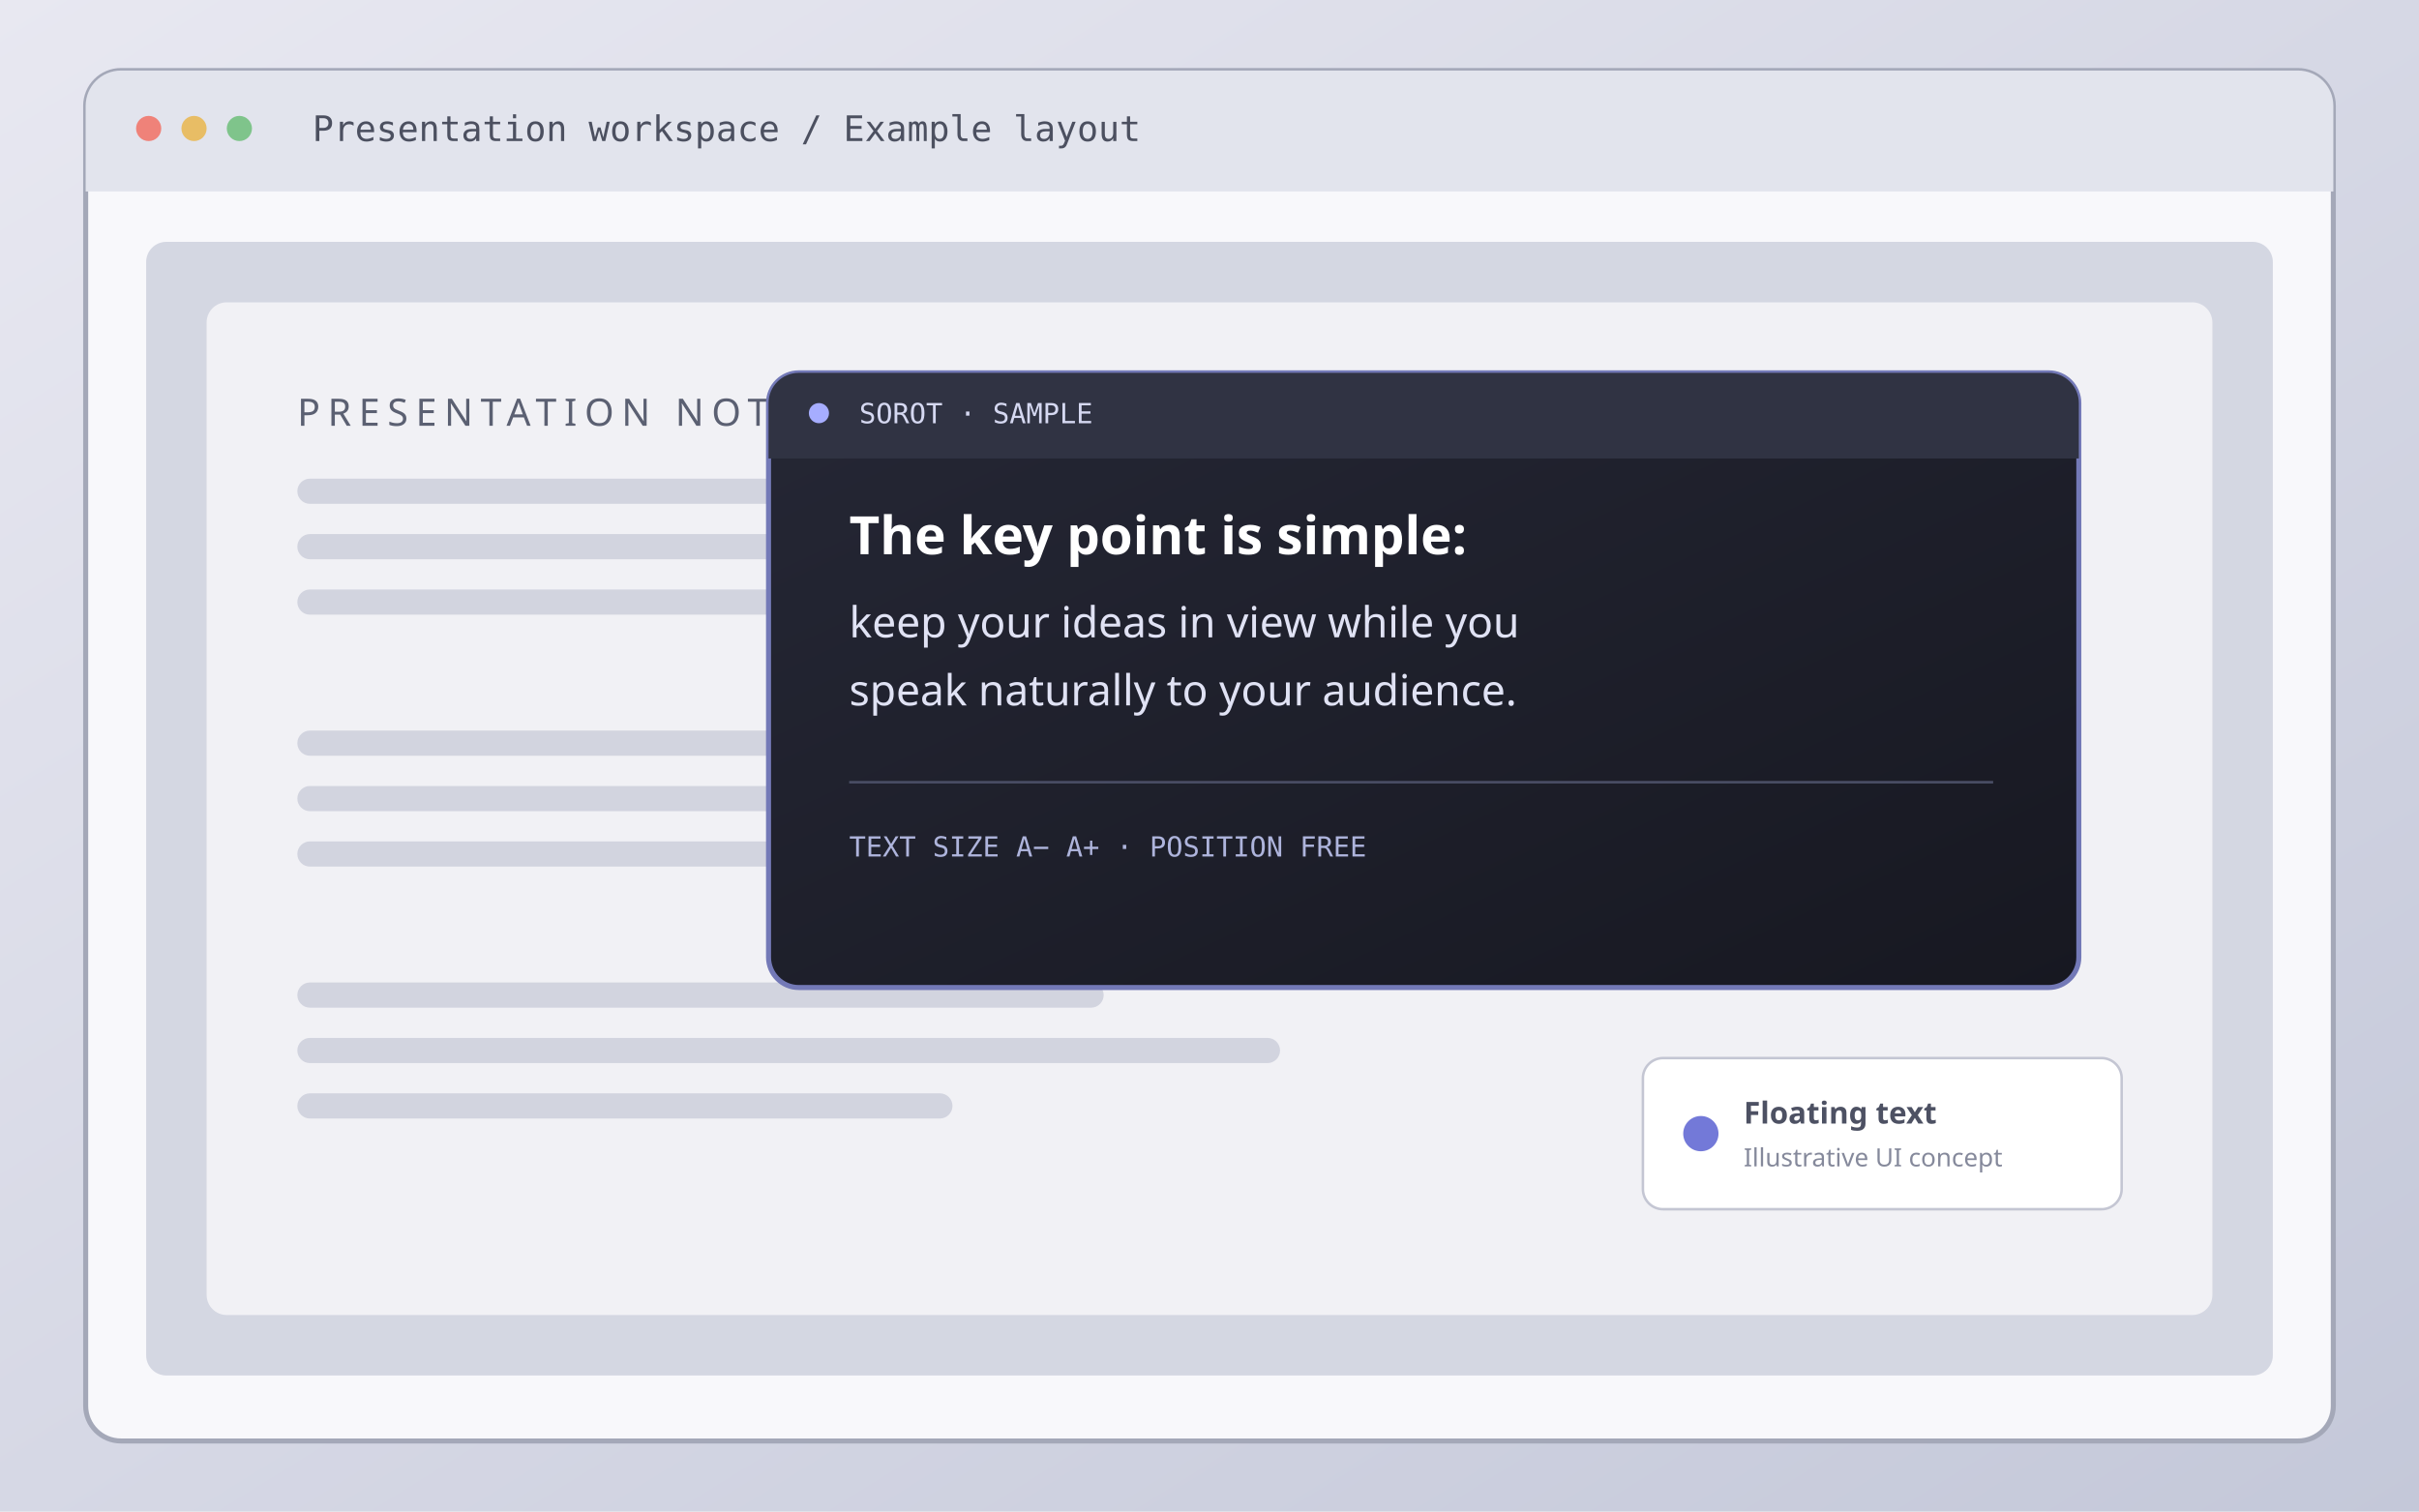
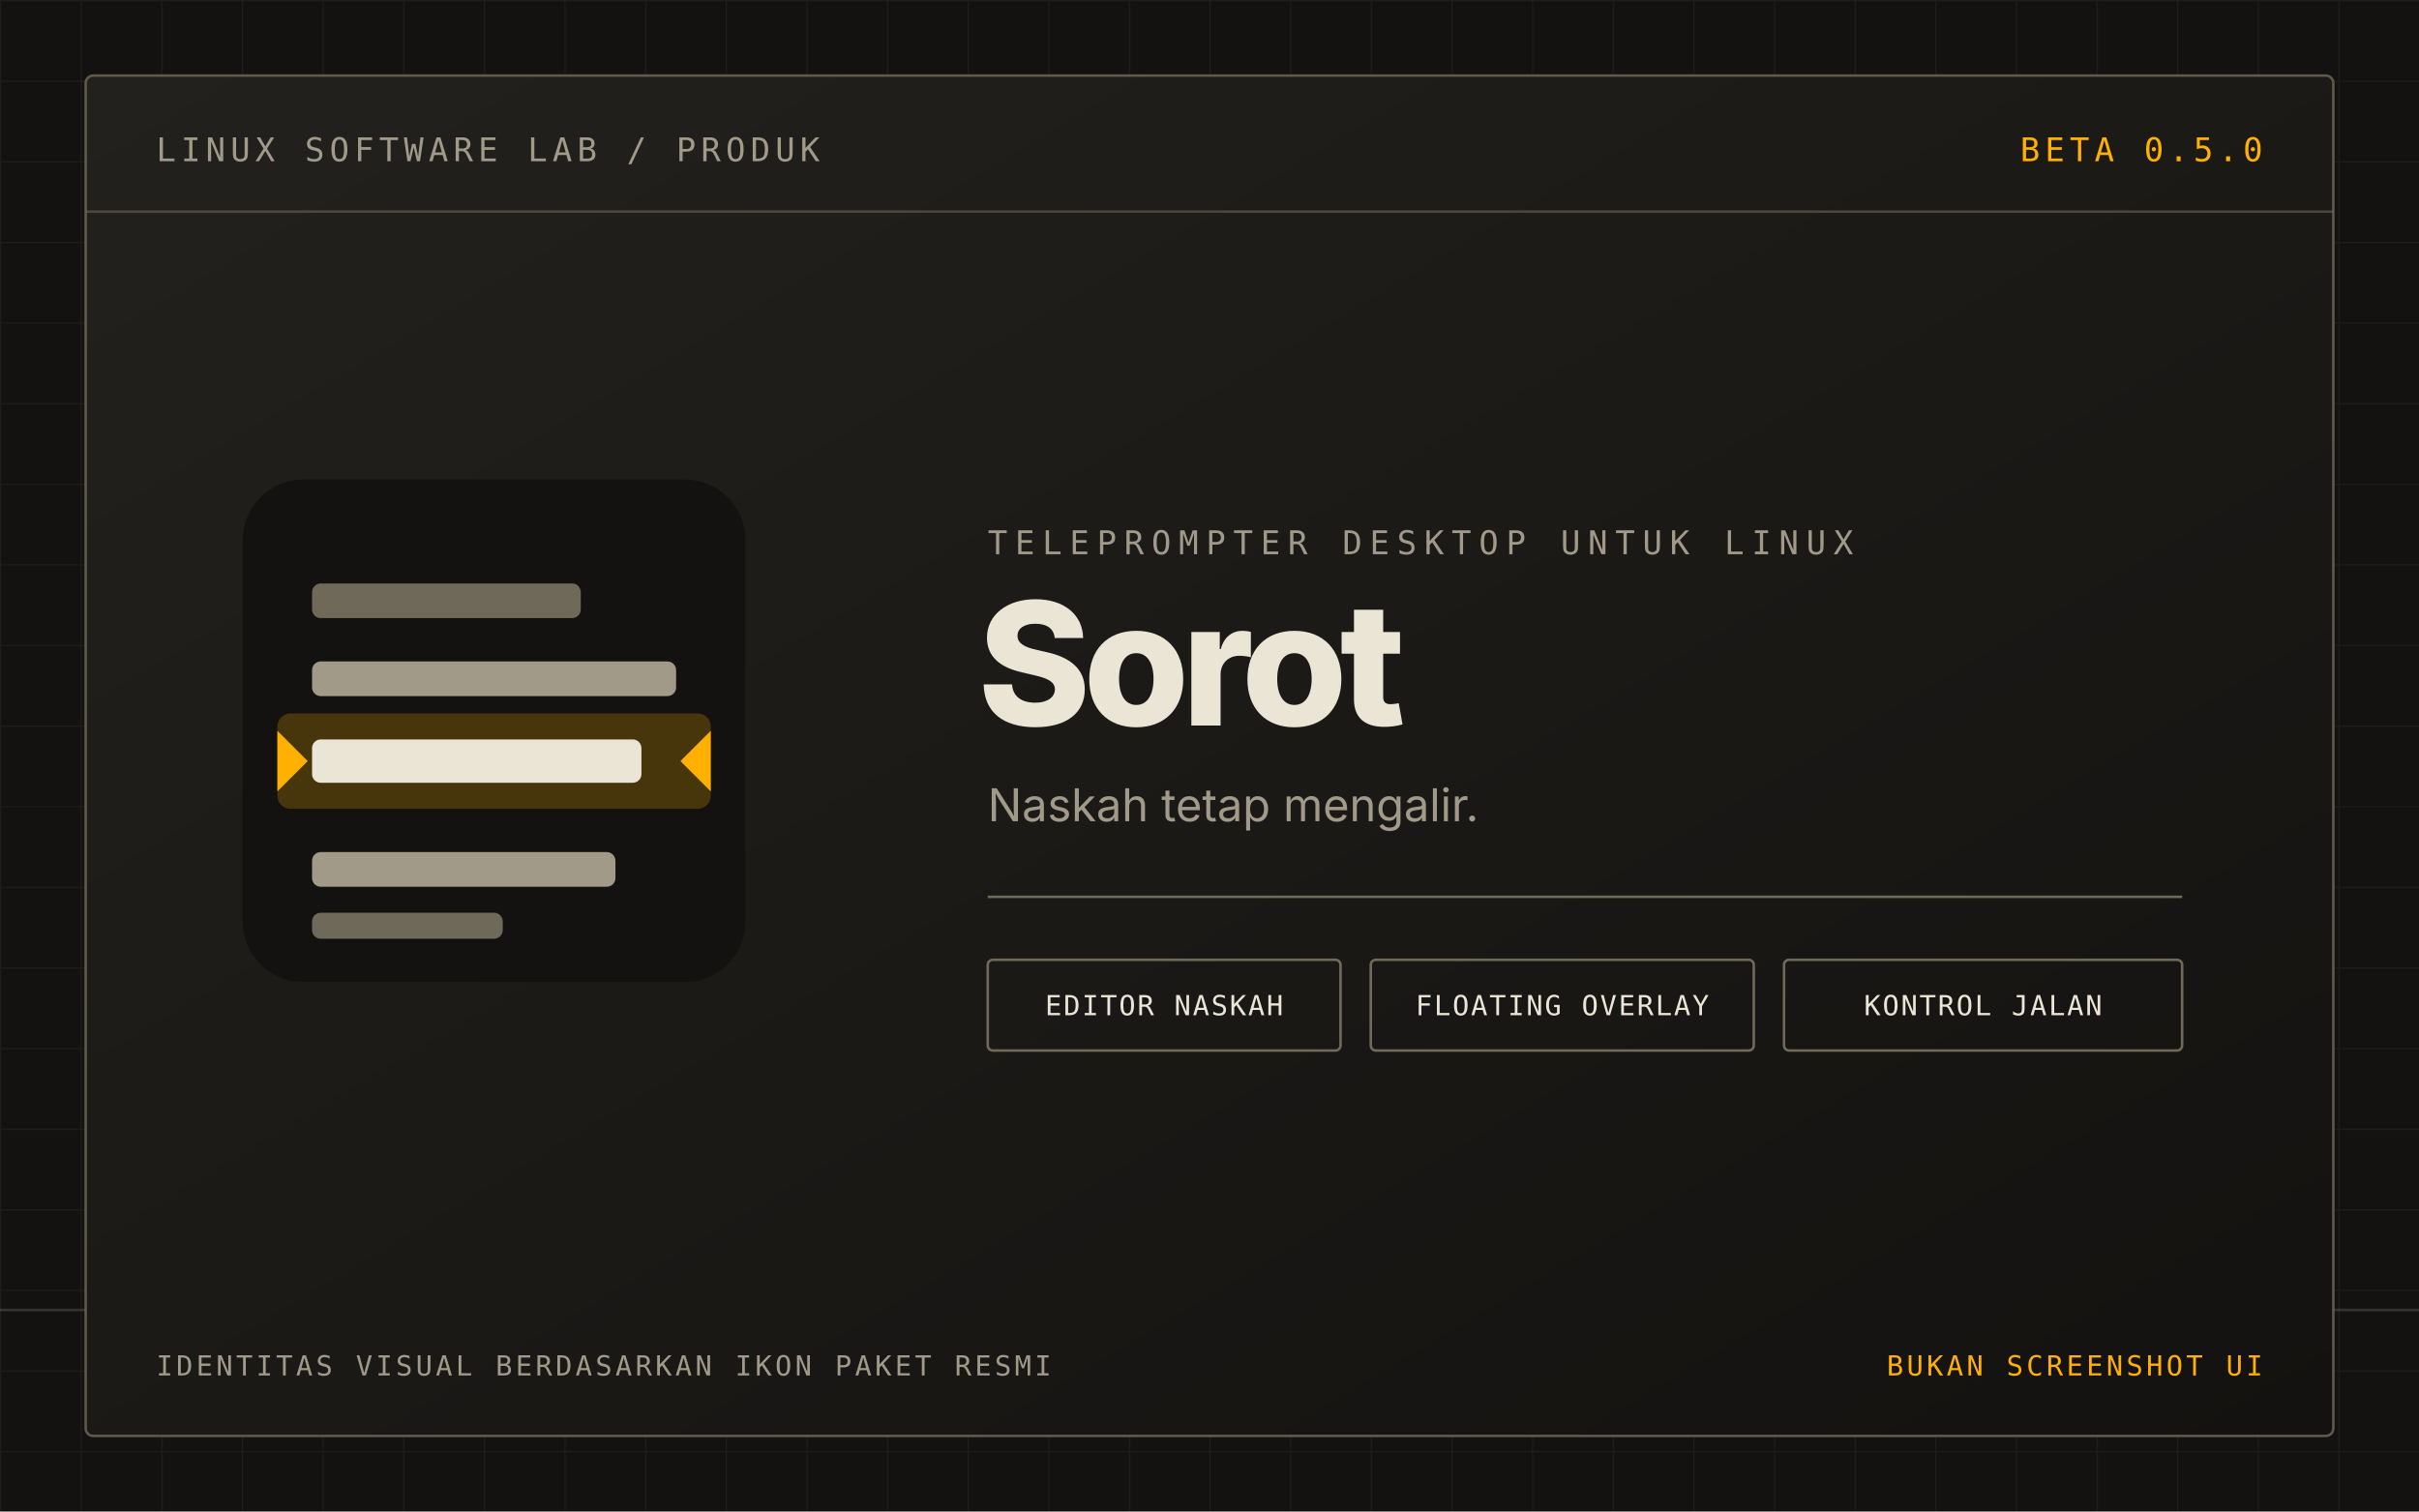
- <svg xmlns="http://www.w3.org/2000/svg" viewBox="0 0 960 600">
+ <svg xmlns="http://www.w3.org/2000/svg" viewBox="0 0 960 600" role="img" aria-labelledby="title desc">
  <defs>
-     <linearGradient id="wall" x1="0" y1="0" x2="1" y2="1">
-       <stop stop-color="#e8e8f1" />
-       <stop offset="1" stop-color="#c4c8d9" />
-     </linearGradient>
-     <linearGradient id="overlay" x1="0" y1="0" x2="1" y2="1">
-       <stop stop-color="#252735" />
-       <stop offset="1" stop-color="#171821" />
+     <pattern id="grid" width="32" height="32" patternUnits="userSpaceOnUse">
+       <path d="M32 0H0V32" fill="none" stroke="#EBE5D6" stroke-opacity=".055" />
+     </pattern>
+     <linearGradient id="panel" x1="0" y1="0" x2="1" y2="1">
+       <stop stop-color="#23211D" />
+       <stop offset="1" stop-color="#131210" />
    </linearGradient>
  </defs>
-   <rect width="960" height="600" fill="url(#wall)" />
-   <rect x="34" y="28" width="892" height="544" rx="14" fill="#f8f8fb" stroke="#a4a8b8" stroke-width="2" />
-   <path d="M48 28h864a14 14 0 0 1 14 14v34H34V42a14 14 0 0 1 14-14" fill="#e2e4ed" />
-   <circle cx="59" cy="51" r="5" fill="#ef8279" />
-   <circle cx="77" cy="51" r="5" fill="#e8bd65" />
-   <circle cx="95" cy="51" r="5" fill="#7fc48b" />
-   <text x="124" y="56" fill="#4c5060" font-family="monospace" font-size="14">Presentation workspace / Example layout</text>
-   <rect x="58" y="96" width="844" height="450" rx="8" fill="#d4d7e2" />
-   <rect x="82" y="120" width="796" height="402" rx="8" fill="#f1f1f5" />
-   <text x="118" y="169" fill="#5b6072" font-family="sans-serif" font-size="15" letter-spacing="3">PRESENTATION NOTES</text>
-   <rect x="118" y="190" width="350" height="10" rx="5" fill="#d2d4df" />
-   <rect x="118" y="212" width="450" height="10" rx="5" fill="#d2d4df" />
-   <rect x="118" y="234" width="390" height="10" rx="5" fill="#d2d4df" />
-   <rect x="118" y="290" width="260" height="10" rx="5" fill="#d2d4df" />
-   <rect x="118" y="312" width="410" height="10" rx="5" fill="#d2d4df" />
-   <rect x="118" y="334" width="350" height="10" rx="5" fill="#d2d4df" />
-   <rect x="118" y="390" width="320" height="10" rx="5" fill="#d2d4df" />
-   <rect x="118" y="412" width="390" height="10" rx="5" fill="#d2d4df" />
-   <rect x="118" y="434" width="260" height="10" rx="5" fill="#d2d4df" />
-   <rect x="305" y="148" width="520" height="244" rx="12" fill="url(#overlay)" stroke="#7379b7" stroke-width="2" />
-   <path d="M317 148h496a12 12 0 0 1 12 12v22H305v-22a12 12 0 0 1 12-12" fill="#303343" />
-   <circle cx="325" cy="164" r="4" fill="#a6adff" />
-   <text x="341" y="168" fill="#d5d8f1" font-family="monospace" font-size="11">SOROT · SAMPLE</text>
-   <text x="337" y="220" fill="#fff" font-family="sans-serif" font-size="21" font-weight="600">The key point is simple:</text>
-   <text x="337" y="253" fill="#e0e2f4" font-family="sans-serif" font-size="17">keep your ideas in view while you</text>
-   <text x="337" y="280" fill="#e0e2f4" font-family="sans-serif" font-size="17">speak naturally to your audience.</text>
-   <rect x="337" y="310" width="454" height="1" fill="#4a4e65" />
-   <text x="337" y="340" fill="#aeb4dc" font-family="monospace" font-size="11">TEXT SIZE  A−  A+   ·   POSITION  FREE</text>
-   <rect x="652" y="420" width="190" height="60" rx="8" fill="#fff" stroke="#c4c6d3" />
-   <circle cx="675" cy="450" r="7" fill="#7379d8" />
-   <text x="692" y="446" fill="#4d5163" font-family="sans-serif" font-size="12" font-weight="600">Floating text</text>
-   <text x="692" y="463" fill="#85899b" font-family="sans-serif" font-size="10">Illustrative UI concept</text>
+   <rect width="960" height="600" fill="#131210" />
+   <rect width="960" height="600" fill="url(#grid)" />
+   <path d="M0 520H960" stroke="#EBE5D6" stroke-opacity=".16" />
+   <rect x="34" y="30" width="892" height="540" rx="3" fill="url(#panel)" stroke="#716A59" stroke-opacity=".8" />
+   <path d="M34 84H926" stroke="#716A59" stroke-opacity=".55" />
+   <text x="62" y="64" fill="#A19A89" font-family="monospace" font-size="13" letter-spacing="2">LINUX SOFTWARE LAB / PRODUK</text>
+   <text x="898" y="64" text-anchor="end" fill="#FFB000" font-family="monospace" font-size="13" letter-spacing="2">BETA 0.5.0</text>
+   <g transform="translate(86 180) scale(1.72)">
+     <rect x="6" y="6" width="116" height="116" rx="14" fill="#131210" />
+     <rect x="22" y="30" width="62" height="8" rx="2" fill="#6F6959" />
+     <rect x="22" y="48" width="84" height="8" rx="2" fill="#A19A89" />
+     <rect x="14" y="60" width="100" height="22" rx="3" fill="#FFB000" opacity=".22" />
+     <path d="M14 64 21 71 14 78Z M114 64 107 71 114 78Z" fill="#FFB000" />
+     <rect x="22" y="66" width="76" height="10" rx="2" fill="#EBE5D6" />
+     <rect x="22" y="92" width="70" height="8" rx="2" fill="#A19A89" />
+     <rect x="22" y="106" width="44" height="6" rx="2" fill="#6F6959" />
+   </g>
+   <text x="392" y="220" fill="#A19A89" font-family="monospace" font-size="13" letter-spacing="3">TELEPROMPTER DESKTOP UNTUK LINUX</text>
+   <text x="388" y="288" fill="#EBE5D6" font-family="Inter, sans-serif" font-weight="800" font-size="68" letter-spacing="-3">Sorot</text>
+   <text x="392" y="326" fill="#A19A89" font-family="Inter, sans-serif" font-size="18">Naskah tetap mengalir.</text>
+   <path d="M392 356H866" stroke="#716A59" />
+   <g fill="none" stroke="#716A59">
+     <rect x="392" y="381" width="140" height="36" rx="2" />
+     <rect x="544" y="381" width="152" height="36" rx="2" />
+     <rect x="708" y="381" width="158" height="36" rx="2" />
+   </g>
+   <g fill="#EBE5D6" font-family="monospace" font-size="11" letter-spacing=".7">
+     <text x="462" y="403" text-anchor="middle">EDITOR NASKAH</text>
+     <text x="620" y="403" text-anchor="middle">FLOATING OVERLAY</text>
+     <text x="787" y="403" text-anchor="middle">KONTROL JALAN</text>
+   </g>
+   <text x="62" y="546" fill="#A19A89" font-family="monospace" font-size="11" letter-spacing="1.3">IDENTITAS VISUAL BERDASARKAN IKON PAKET RESMI</text>
+   <text x="898" y="546" text-anchor="end" fill="#FFB000" font-family="monospace" font-size="11" letter-spacing="1.3">BUKAN SCREENSHOT UI</text>
</svg>
